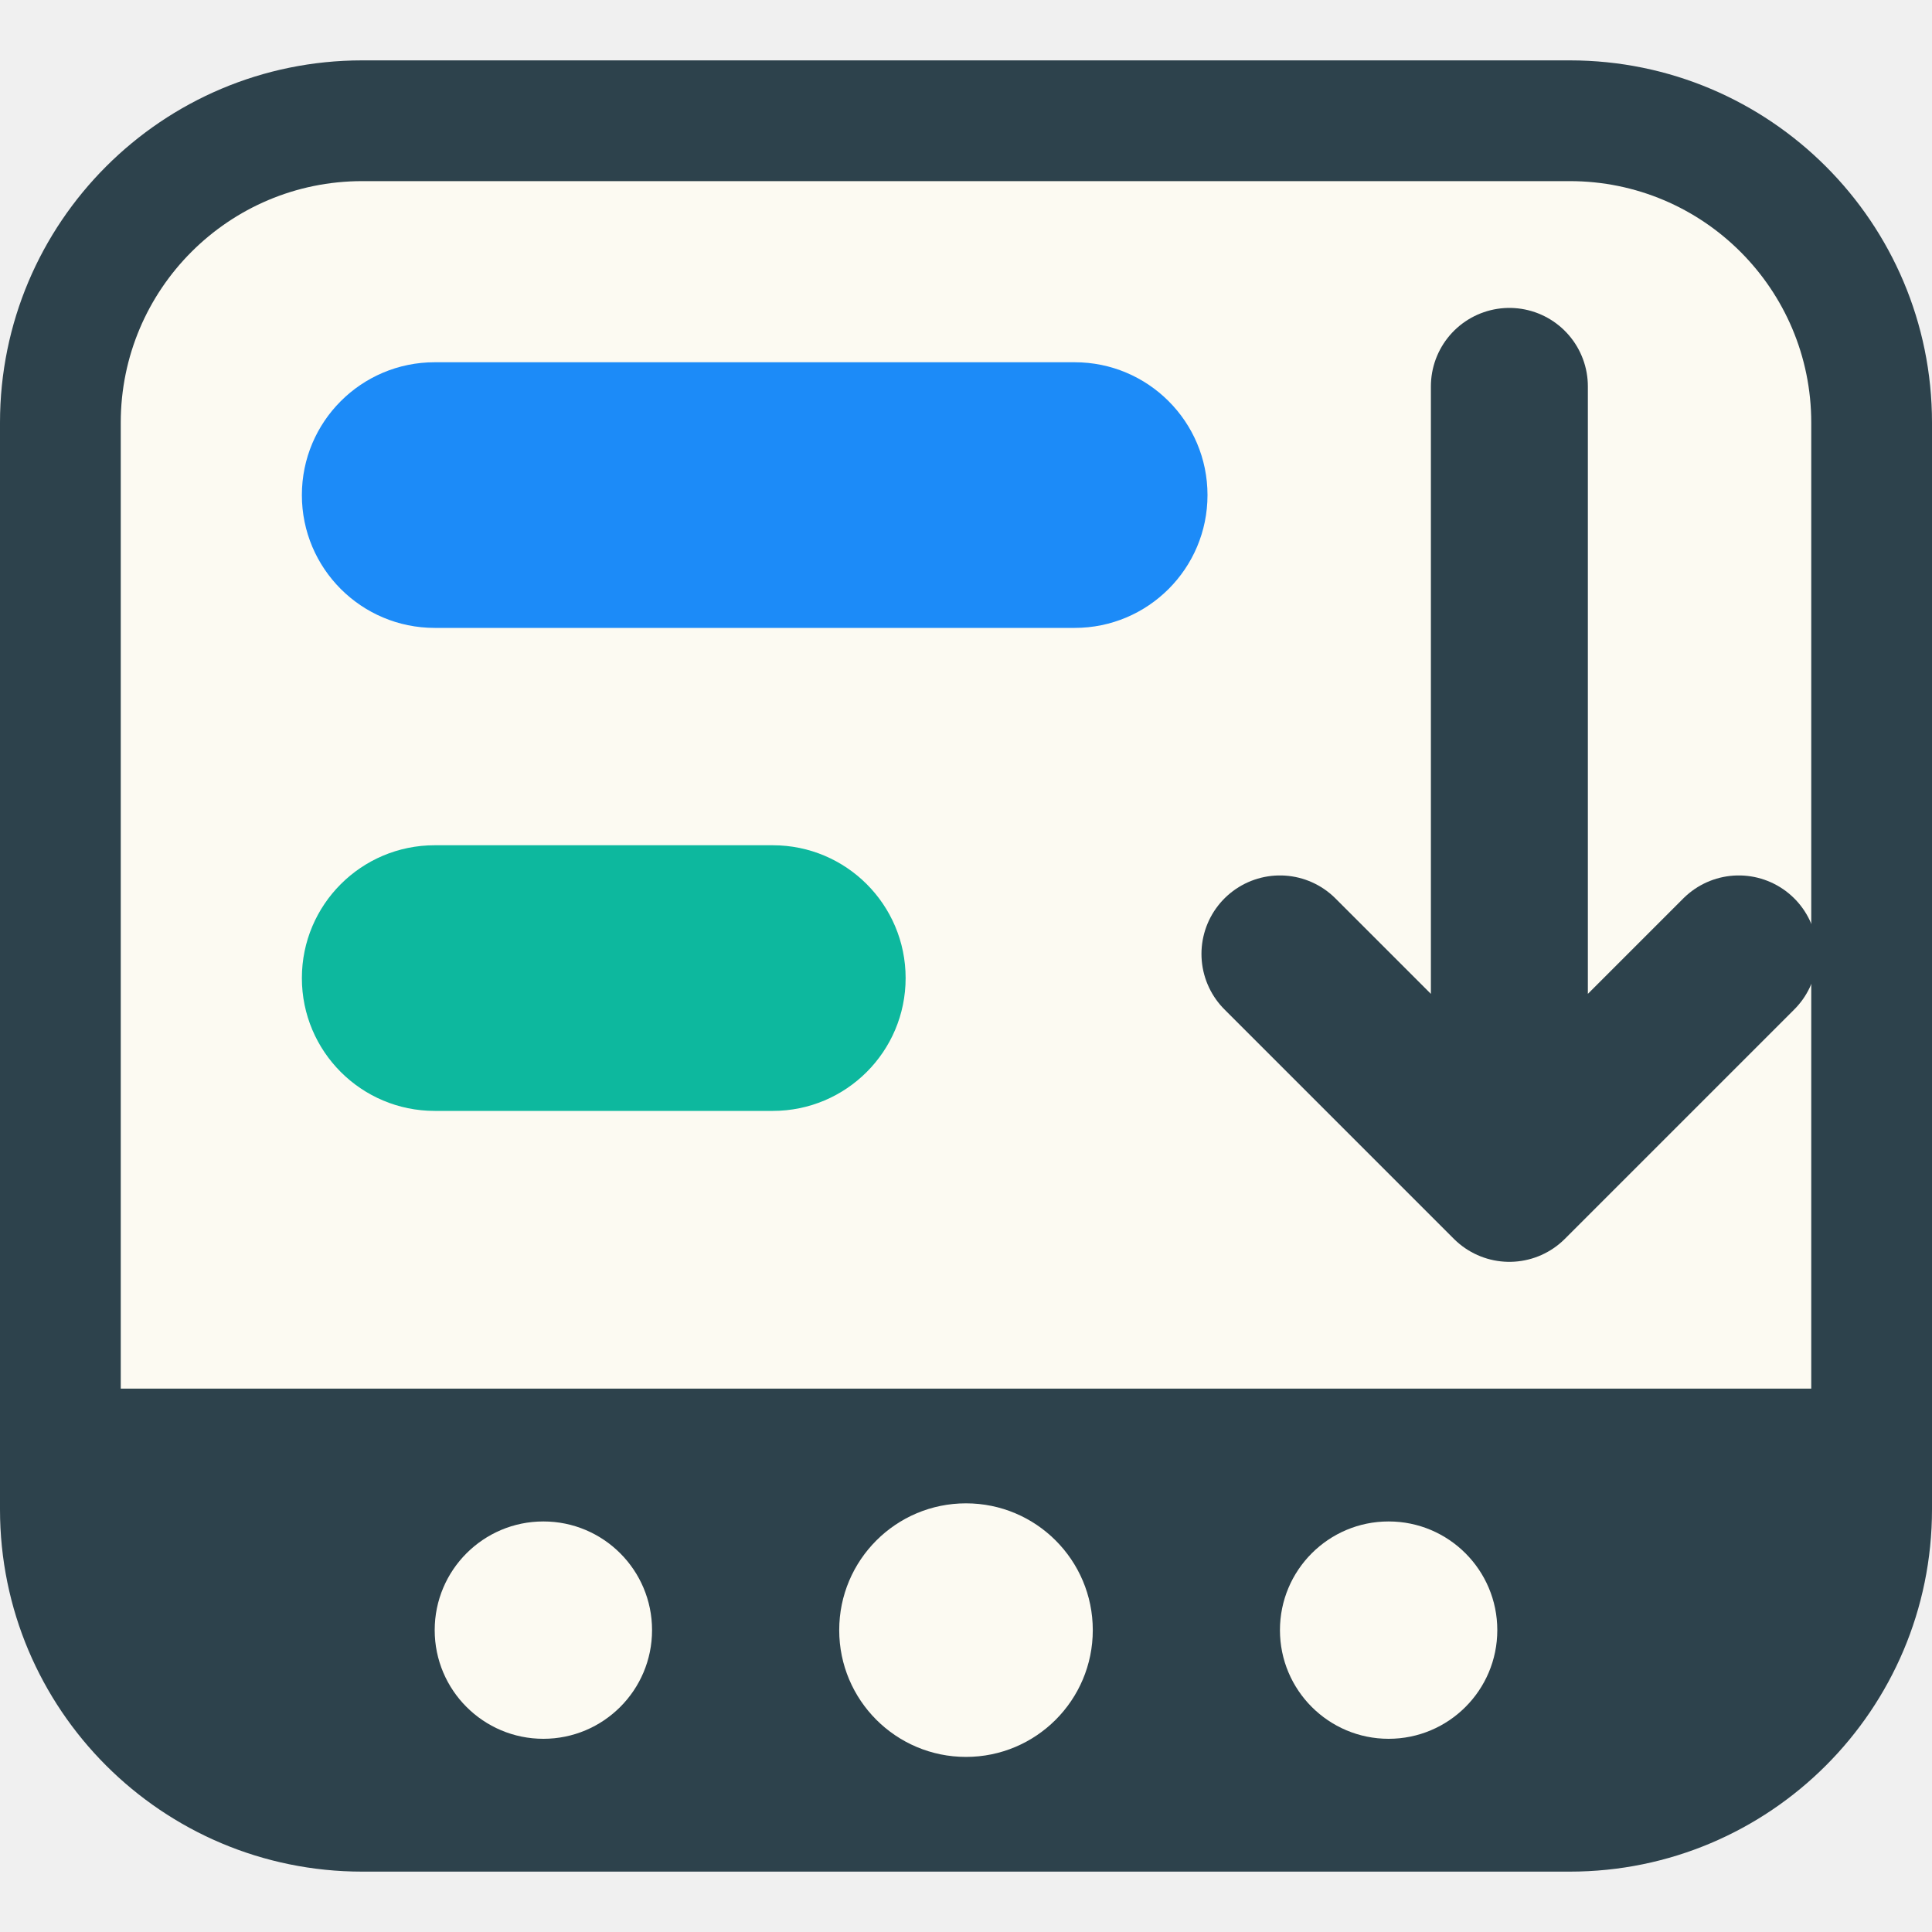
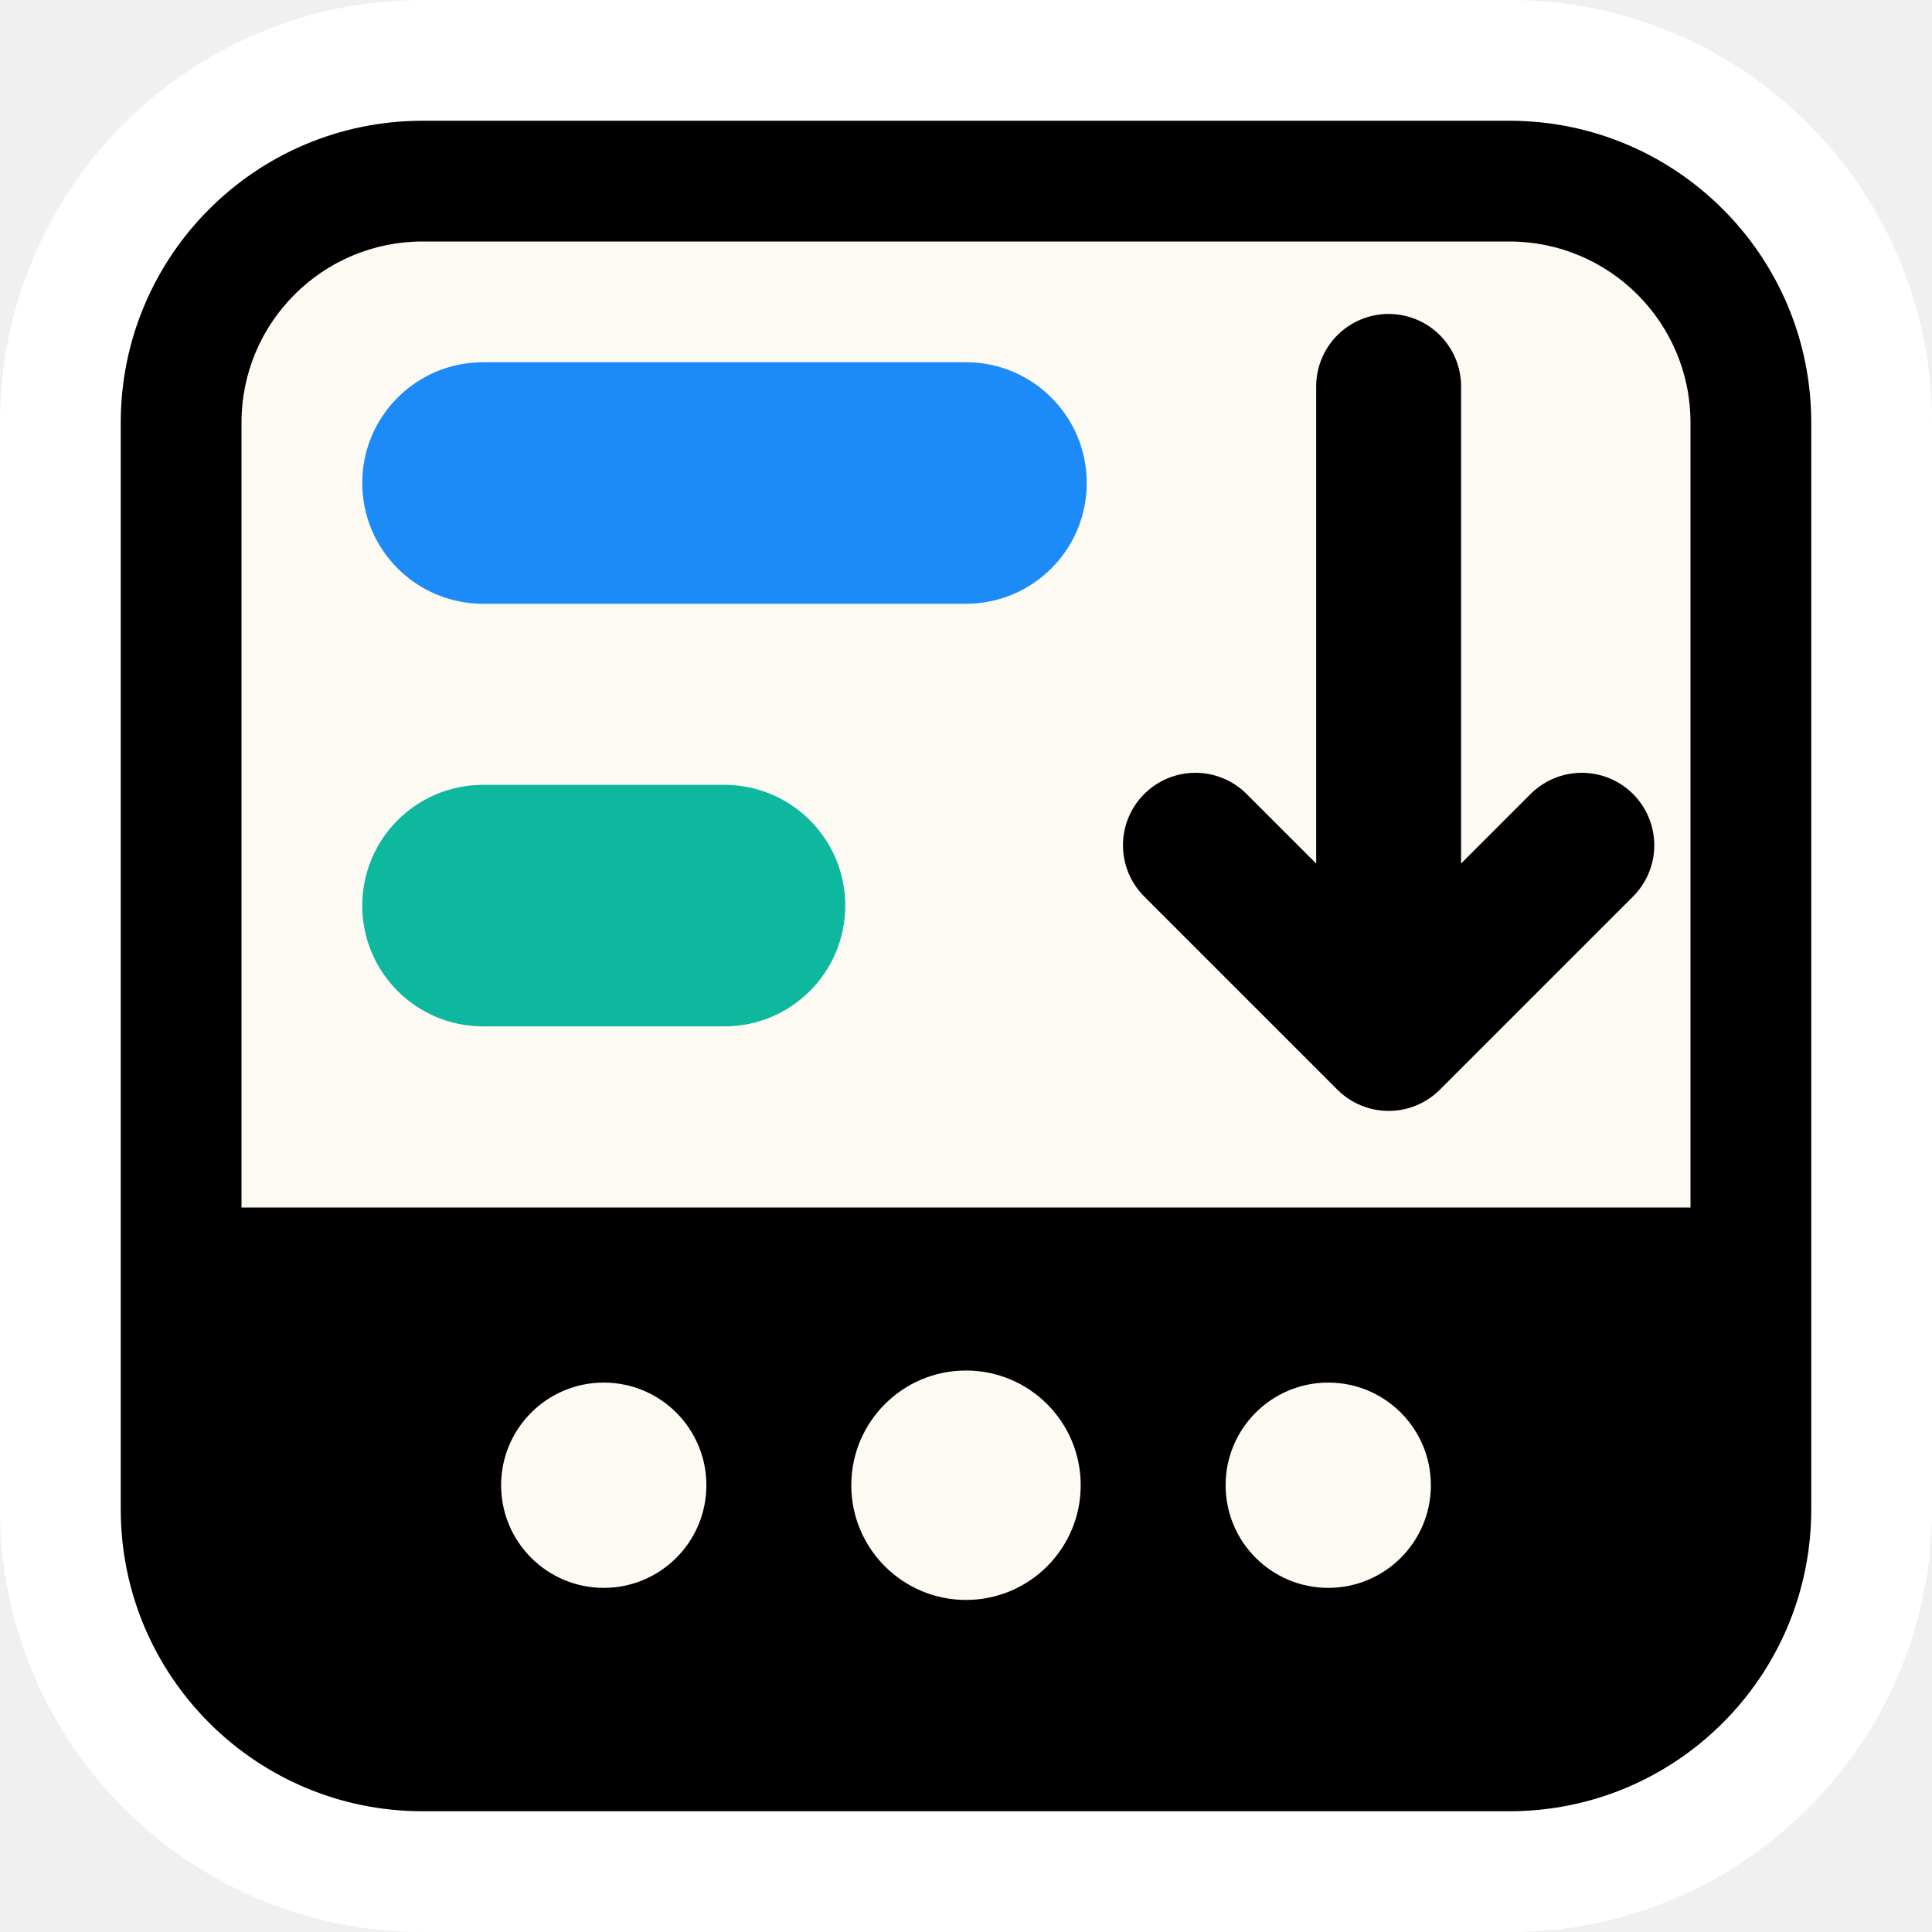
<svg xmlns="http://www.w3.org/2000/svg" width="16" height="16" viewBox="0 0 16 16" role="img">
-   <rect x="0" y="0.5" width="16" height="15" rx="3" fill="#2D424C" />
-   <path d="M1 11.5 V3.5 A2 2 0 0 1 3 1.5 H13 A2 2 0 0 1 15 3.5 V11.5 Z" fill="#FCFAF2" />
-   <rect x="2.5" y="3" width="7.5" height="2.2" rx="1.1" fill="#1C8BF8" />
-   <rect x="2.5" y="7" width="5" height="2.2" rx="1.1" fill="#0DB89E" />
-   <path d="M12.5 3.2 V9.8 M10.6 7.9 L12.5 9.8 L14.4 7.9" fill="none" stroke="#2D424C" stroke-width="1.3" stroke-linecap="round" stroke-linejoin="round" />
-   <circle cx="4.5" cy="13.5" r="0.9" fill="#FCFAF2" />
-   <circle cx="8" cy="13.5" r="1.05" fill="#FCFAF2" />
-   <circle cx="11.5" cy="13.5" r="0.9" fill="#FCFAF2" />
+   <rect x="0" y="0" width="16" height="16" rx="3.5" fill="#FFFFFF" />
+   <rect x="1" y="1" width="14" height="14" rx="2.5" fill="#000000" />
+   <path d="M2 10 V3.5 A1.5 1.5 0 0 1 3.5 2 H12.5 A1.5 1.5 0 0 1 14 3.5 V10 Z" fill="#FCFAF2" />
+   <rect x="3" y="3" width="6" height="2" rx="1" fill="#1C8BF8" />
+   <rect x="3" y="6.5" width="4" height="2" rx="1" fill="#0DB89E" />
+   <path d="M11.5 3.2 V8.6 M9.9 7 L11.5 8.6 L13.1 7" fill="none" stroke="#000000" stroke-width="1.2" stroke-linecap="round" stroke-linejoin="round" />
+   <circle cx="5" cy="12.3" r="0.85" fill="#FCFAF2" />
+   <circle cx="8" cy="12.3" r="0.95" fill="#FCFAF2" />
+   <circle cx="11" cy="12.3" r="0.85" fill="#FCFAF2" />
</svg>
